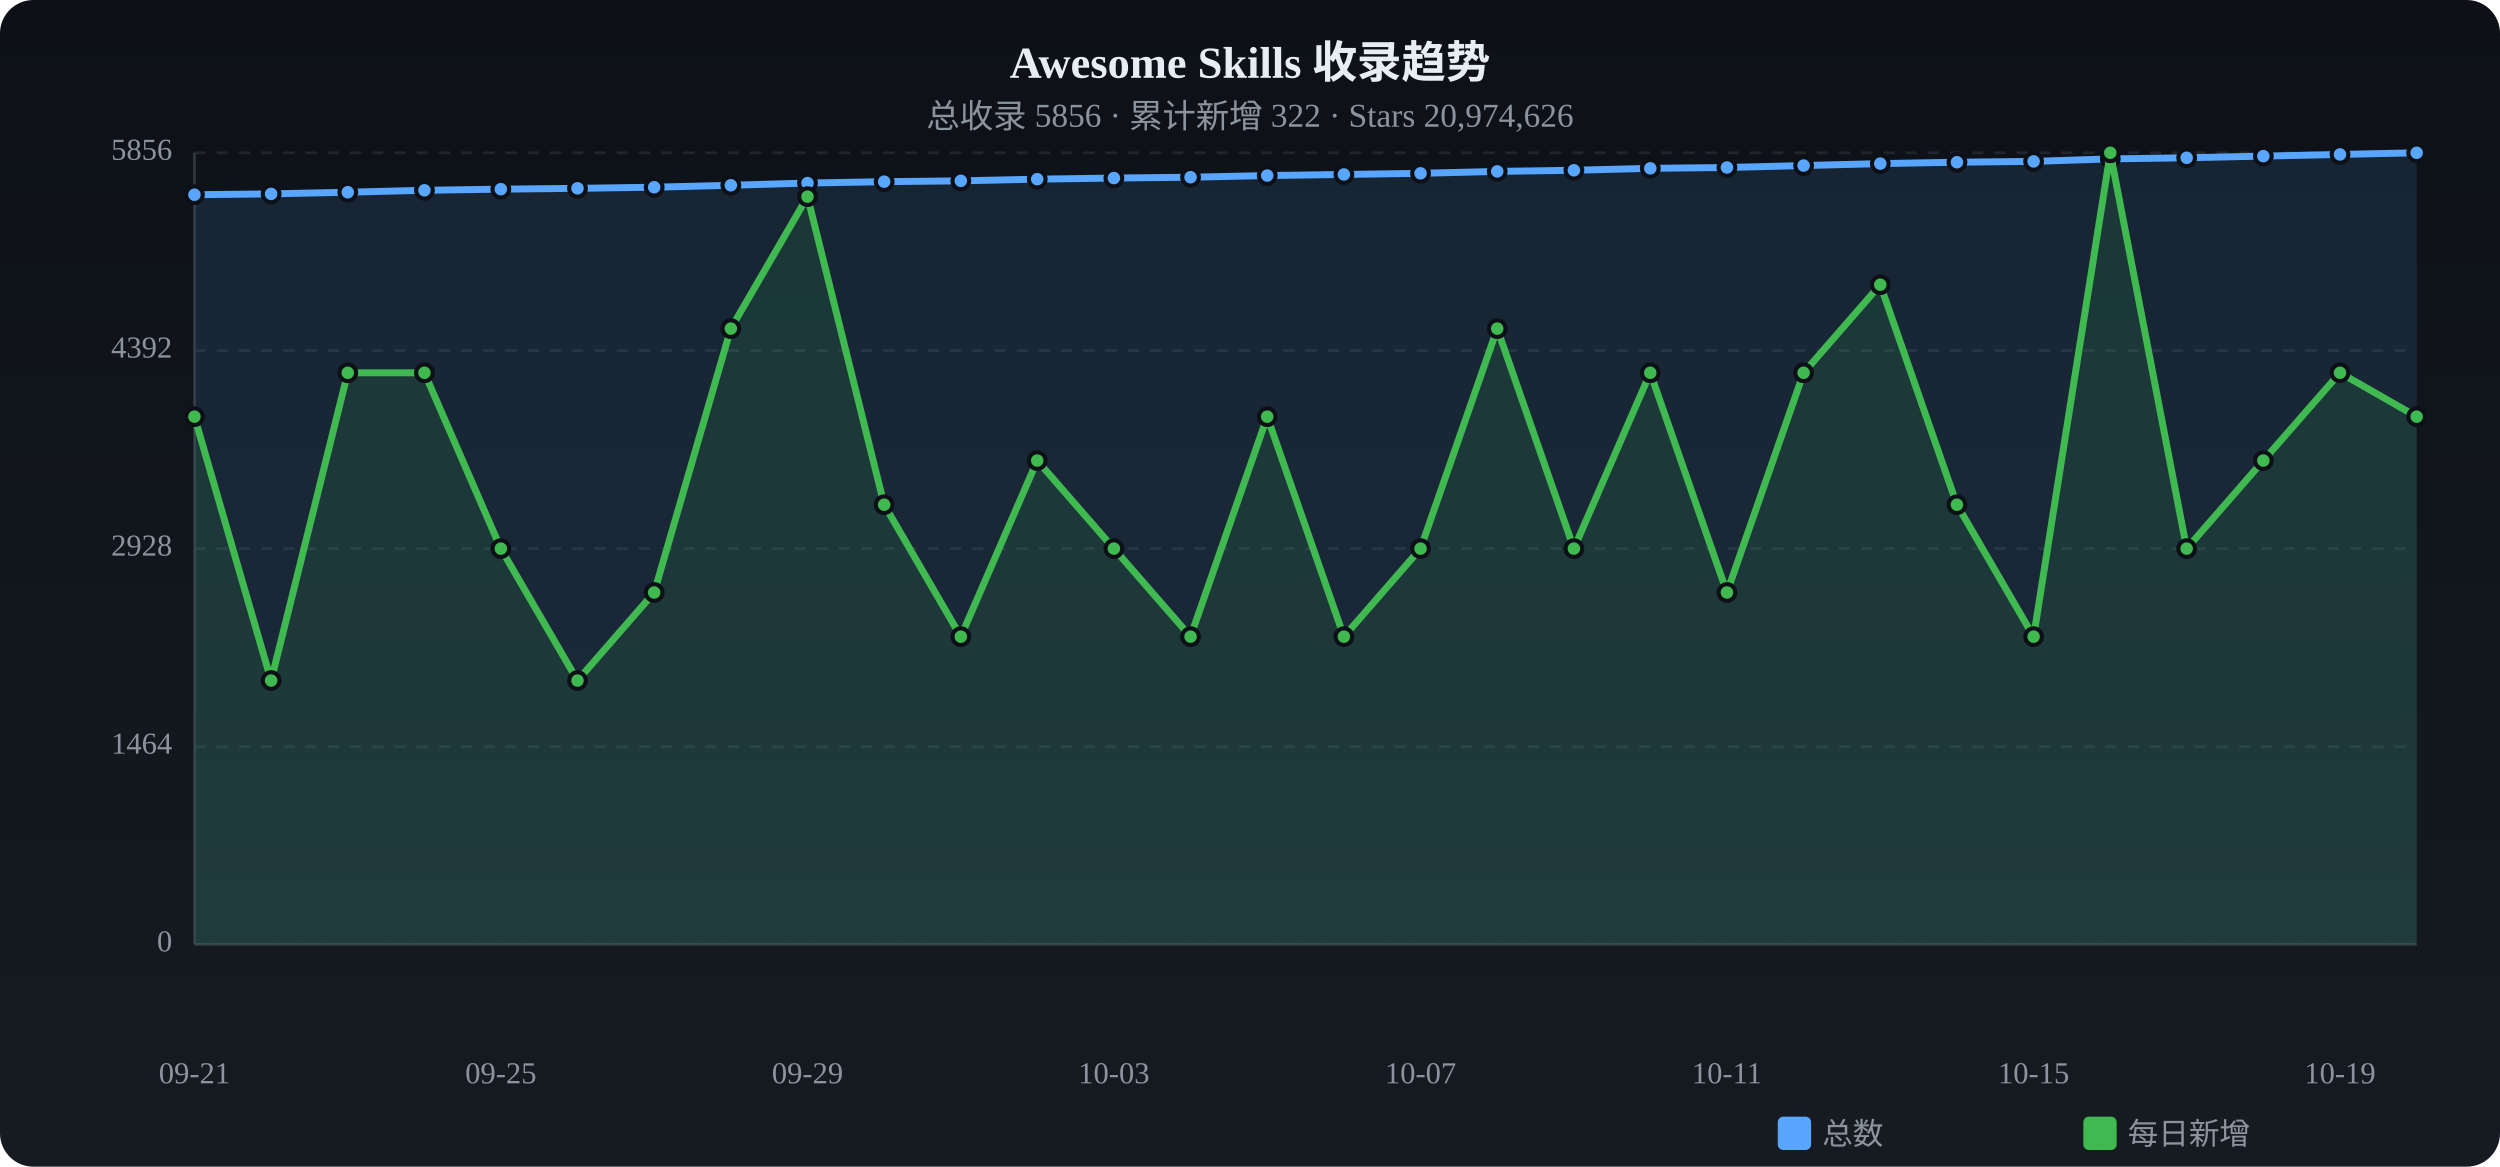
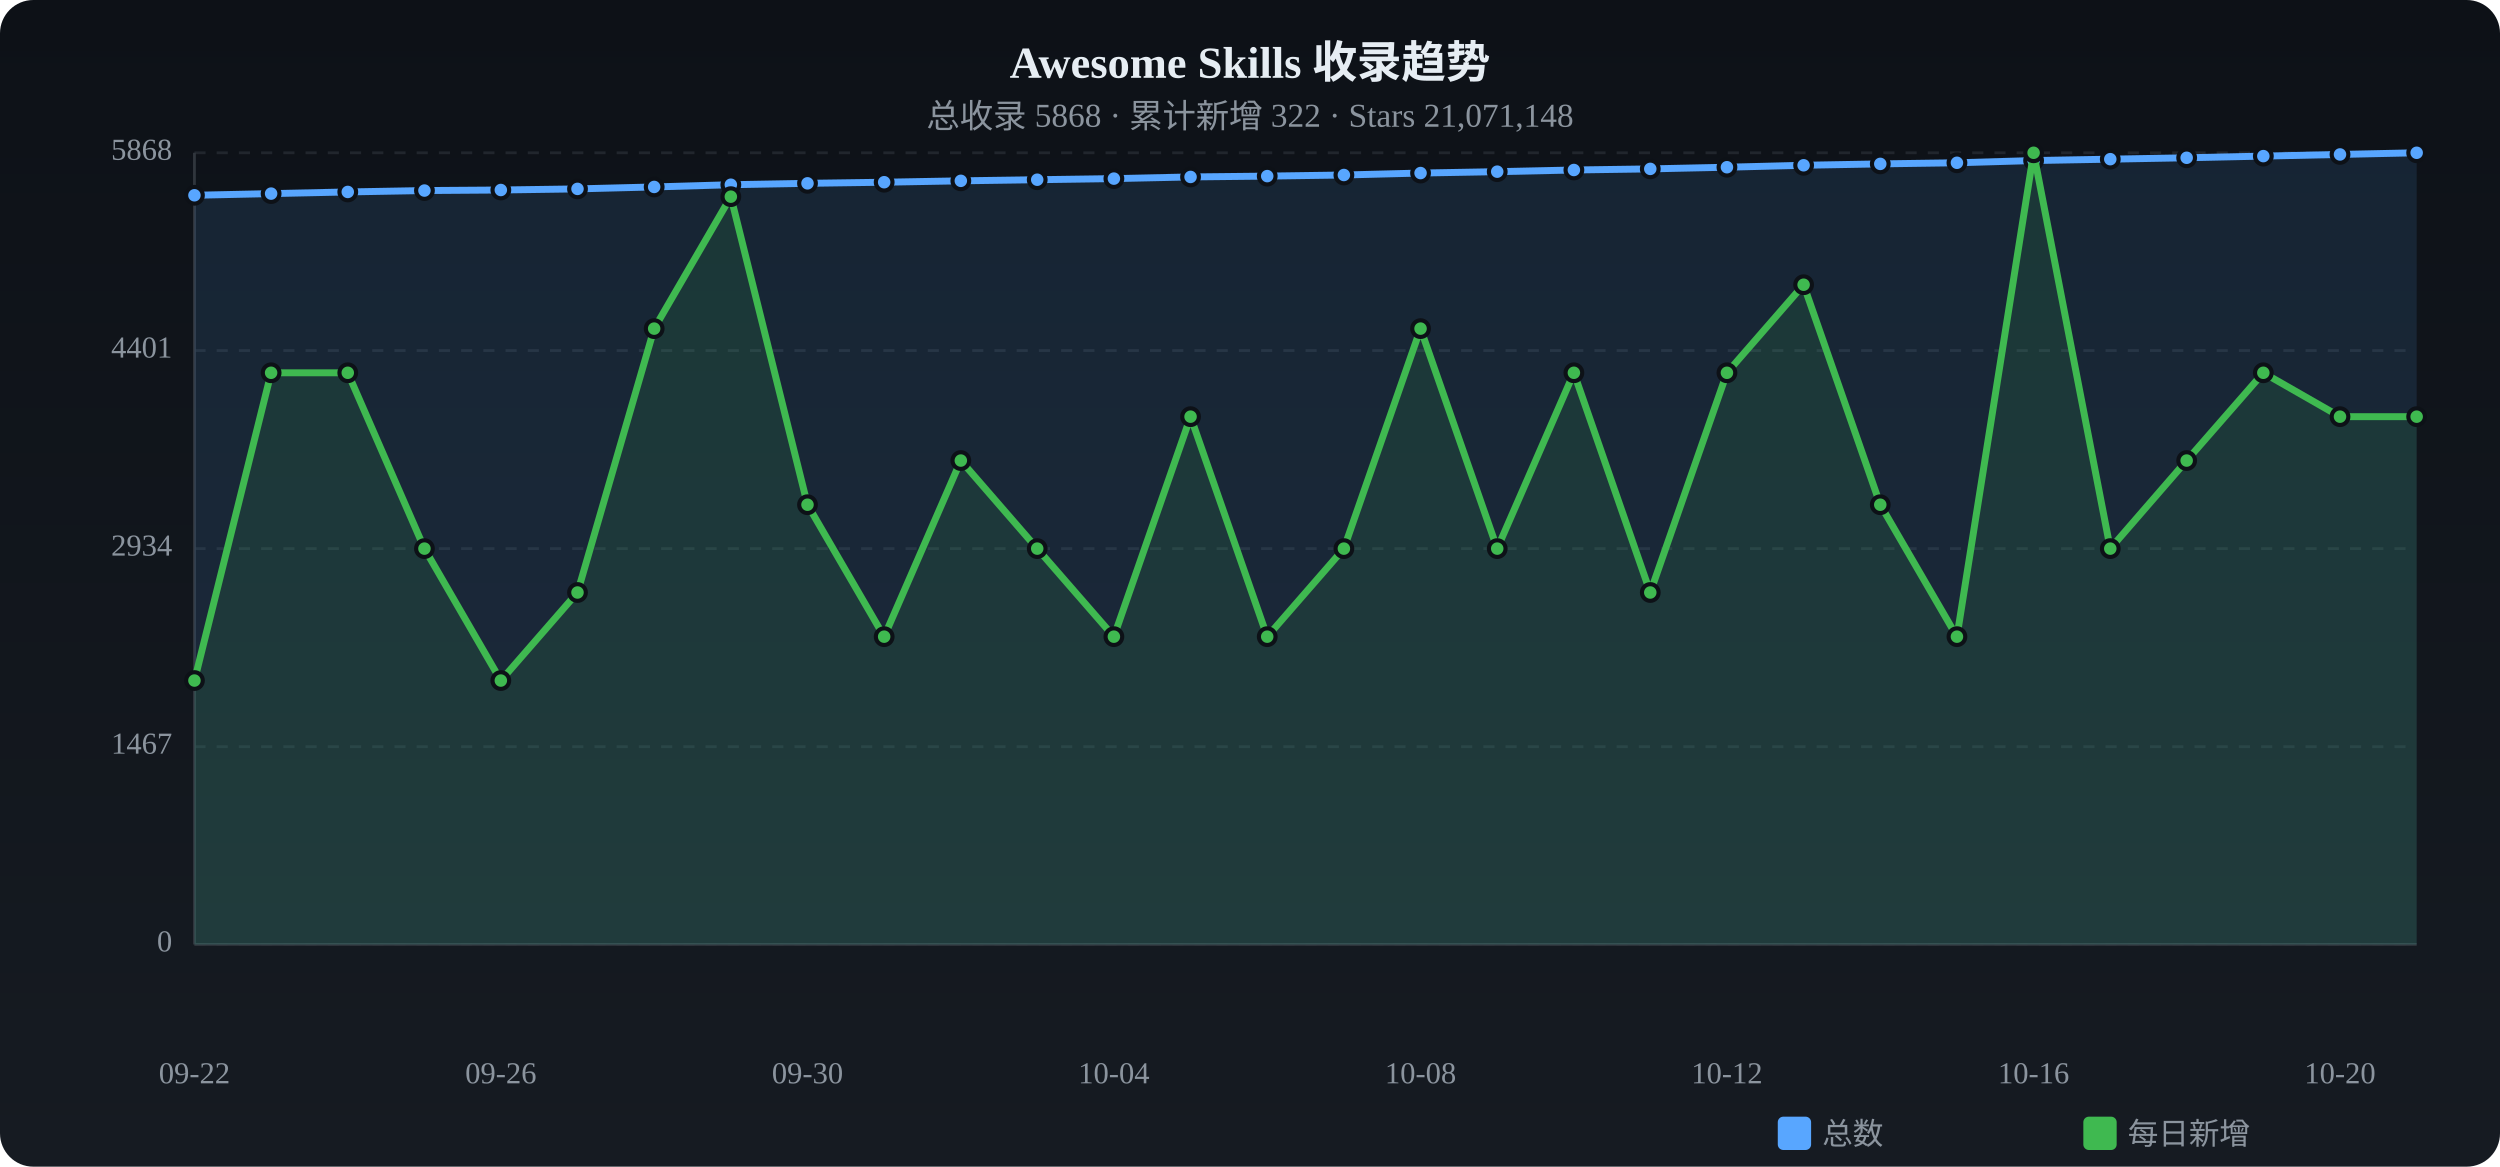
<svg xmlns="http://www.w3.org/2000/svg" viewBox="0 0 900 420" width="900" height="420">
  <defs>
    <linearGradient id="tbg" x1="0%" y1="0%" x2="0%" y2="100%">
      <stop offset="0%" stop-color="#0d1117" />
      <stop offset="100%" stop-color="#161b22" />
    </linearGradient>
  </defs>
  <rect width="900" height="420" rx="12" fill="url(#tbg)" />
  <text x="450.0" y="28" text-anchor="middle" fill="#e6edf3" font-size="16" font-weight="bold">Awesome Skills 收录趋势</text>
-   <text x="450.0" y="46" text-anchor="middle" fill="#8b949e" font-size="12">总收录 5856 · 累计新增 322 · Stars 20,974,626</text>
+   <text x="450.0" y="46" text-anchor="middle" fill="#8b949e" font-size="12">总收录 5868 · 累计新增 322 · Stars 21,071,148</text>
  <text x="62" y="340.0" text-anchor="end" fill="#8b949e" font-size="11" dominant-baseline="middle">0</text>
  <line x1="70" y1="340.0" x2="870" y2="340.0" stroke="#21262d" stroke-dasharray="4 4" />
-   <text x="62" y="268.8" text-anchor="end" fill="#8b949e" font-size="11" dominant-baseline="middle">1464</text>
+   <text x="62" y="268.8" text-anchor="end" fill="#8b949e" font-size="11" dominant-baseline="middle">1467</text>
  <line x1="70" y1="268.8" x2="870" y2="268.8" stroke="#21262d" stroke-dasharray="4 4" />
-   <text x="62" y="197.5" text-anchor="end" fill="#8b949e" font-size="11" dominant-baseline="middle">2928</text>
+   <text x="62" y="197.5" text-anchor="end" fill="#8b949e" font-size="11" dominant-baseline="middle">2934</text>
  <line x1="70" y1="197.5" x2="870" y2="197.5" stroke="#21262d" stroke-dasharray="4 4" />
-   <text x="62" y="126.2" text-anchor="end" fill="#8b949e" font-size="11" dominant-baseline="middle">4392</text>
+   <text x="62" y="126.2" text-anchor="end" fill="#8b949e" font-size="11" dominant-baseline="middle">4401</text>
  <line x1="70" y1="126.2" x2="870" y2="126.2" stroke="#21262d" stroke-dasharray="4 4" />
-   <text x="62" y="55.0" text-anchor="end" fill="#8b949e" font-size="11" dominant-baseline="middle">5856</text>
+   <text x="62" y="55.0" text-anchor="end" fill="#8b949e" font-size="11" dominant-baseline="middle">5868</text>
  <line x1="70" y1="55.0" x2="870" y2="55.0" stroke="#21262d" stroke-dasharray="4 4" />
  <line x1="70" y1="55" x2="70" y2="340" stroke="#30363d" />
  <line x1="70" y1="340" x2="870" y2="340" stroke="#30363d" />
-   <path d="M70.0,70.1 L97.6,69.8 L125.2,69.2 L152.8,68.5 L180.3,68.1 L207.9,67.8 L235.5,67.4 L263.1,66.7 L290.7,65.9 L318.3,65.4 L345.9,65.1 L373.4,64.5 L401.0,64.1 L428.6,63.8 L456.2,63.2 L483.8,62.8 L511.4,62.4 L539.0,61.7 L566.6,61.3 L594.1,60.6 L621.7,60.3 L649.3,59.6 L676.9,58.9 L704.5,58.4 L732.1,58.1 L759.7,57.2 L787.2,56.8 L814.8,56.2 L842.4,55.6 L870.0,55.0 L870.0,340 L70.0,340 Z" fill="#58a6ff" opacity="0.12" />
-   <polyline points="70.0,70.1 97.6,69.8 125.2,69.2 152.8,68.5 180.3,68.1 207.9,67.8 235.5,67.4 263.1,66.7 290.7,65.9 318.3,65.4 345.9,65.1 373.4,64.5 401.0,64.1 428.6,63.8 456.2,63.2 483.8,62.8 511.4,62.4 539.0,61.7 566.6,61.3 594.1,60.6 621.7,60.3 649.3,59.6 676.9,58.9 704.5,58.4 732.1,58.1 759.7,57.2 787.2,56.8 814.8,56.2 842.4,55.6 870.0,55.0" fill="none" stroke="#58a6ff" stroke-width="2.5" stroke-linecap="round" stroke-linejoin="round" />
-   <circle cx="70.0" cy="70.1" r="3" fill="#58a6ff" stroke="#0d1117" stroke-width="1.5" />
-   <circle cx="97.6" cy="69.8" r="3" fill="#58a6ff" stroke="#0d1117" stroke-width="1.5" />
-   <circle cx="125.2" cy="69.2" r="3" fill="#58a6ff" stroke="#0d1117" stroke-width="1.5" />
-   <circle cx="152.8" cy="68.5" r="3" fill="#58a6ff" stroke="#0d1117" stroke-width="1.5" />
-   <circle cx="180.3" cy="68.1" r="3" fill="#58a6ff" stroke="#0d1117" stroke-width="1.5" />
-   <circle cx="207.9" cy="67.8" r="3" fill="#58a6ff" stroke="#0d1117" stroke-width="1.5" />
-   <circle cx="235.5" cy="67.4" r="3" fill="#58a6ff" stroke="#0d1117" stroke-width="1.5" />
-   <circle cx="263.1" cy="66.7" r="3" fill="#58a6ff" stroke="#0d1117" stroke-width="1.5" />
-   <circle cx="290.7" cy="65.9" r="3" fill="#58a6ff" stroke="#0d1117" stroke-width="1.5" />
-   <circle cx="318.3" cy="65.4" r="3" fill="#58a6ff" stroke="#0d1117" stroke-width="1.5" />
+   <path d="M70.0,70.3 L97.6,69.7 L125.2,69.1 L152.8,68.6 L180.3,68.4 L207.9,68.0 L235.5,67.3 L263.1,66.5 L290.7,66.0 L318.3,65.6 L345.9,65.1 L373.4,64.7 L401.0,64.3 L428.6,63.7 L456.2,63.4 L483.8,63.0 L511.4,62.3 L539.0,61.8 L566.6,61.2 L594.1,60.8 L621.7,60.2 L649.3,59.5 L676.9,59.0 L704.5,58.6 L732.1,57.8 L759.7,57.3 L787.2,56.8 L814.8,56.2 L842.4,55.6 L870.0,55.0 L870.0,340 L70.0,340 Z" fill="#58a6ff" opacity="0.12" />
+   <polyline points="70.0,70.3 97.6,69.7 125.2,69.1 152.8,68.6 180.3,68.4 207.9,68.0 235.5,67.3 263.1,66.5 290.7,66.0 318.3,65.6 345.9,65.1 373.4,64.7 401.0,64.3 428.6,63.7 456.2,63.4 483.8,63.0 511.4,62.3 539.0,61.8 566.6,61.2 594.1,60.8 621.7,60.2 649.3,59.5 676.9,59.0 704.5,58.6 732.1,57.8 759.7,57.3 787.2,56.8 814.8,56.2 842.4,55.6 870.0,55.0" fill="none" stroke="#58a6ff" stroke-width="2.5" stroke-linecap="round" stroke-linejoin="round" />
+   <circle cx="70.0" cy="70.3" r="3" fill="#58a6ff" stroke="#0d1117" stroke-width="1.5" />
+   <circle cx="97.6" cy="69.7" r="3" fill="#58a6ff" stroke="#0d1117" stroke-width="1.5" />
+   <circle cx="125.2" cy="69.1" r="3" fill="#58a6ff" stroke="#0d1117" stroke-width="1.5" />
+   <circle cx="152.8" cy="68.6" r="3" fill="#58a6ff" stroke="#0d1117" stroke-width="1.5" />
+   <circle cx="180.3" cy="68.4" r="3" fill="#58a6ff" stroke="#0d1117" stroke-width="1.5" />
+   <circle cx="207.9" cy="68.0" r="3" fill="#58a6ff" stroke="#0d1117" stroke-width="1.5" />
+   <circle cx="235.5" cy="67.3" r="3" fill="#58a6ff" stroke="#0d1117" stroke-width="1.5" />
+   <circle cx="263.1" cy="66.5" r="3" fill="#58a6ff" stroke="#0d1117" stroke-width="1.5" />
+   <circle cx="290.7" cy="66.0" r="3" fill="#58a6ff" stroke="#0d1117" stroke-width="1.5" />
+   <circle cx="318.3" cy="65.6" r="3" fill="#58a6ff" stroke="#0d1117" stroke-width="1.5" />
  <circle cx="345.9" cy="65.1" r="3" fill="#58a6ff" stroke="#0d1117" stroke-width="1.5" />
-   <circle cx="373.4" cy="64.5" r="3" fill="#58a6ff" stroke="#0d1117" stroke-width="1.5" />
-   <circle cx="401.0" cy="64.1" r="3" fill="#58a6ff" stroke="#0d1117" stroke-width="1.5" />
-   <circle cx="428.6" cy="63.8" r="3" fill="#58a6ff" stroke="#0d1117" stroke-width="1.5" />
-   <circle cx="456.2" cy="63.2" r="3" fill="#58a6ff" stroke="#0d1117" stroke-width="1.5" />
-   <circle cx="483.8" cy="62.8" r="3" fill="#58a6ff" stroke="#0d1117" stroke-width="1.5" />
-   <circle cx="511.4" cy="62.4" r="3" fill="#58a6ff" stroke="#0d1117" stroke-width="1.5" />
-   <circle cx="539.0" cy="61.7" r="3" fill="#58a6ff" stroke="#0d1117" stroke-width="1.5" />
-   <circle cx="566.6" cy="61.3" r="3" fill="#58a6ff" stroke="#0d1117" stroke-width="1.5" />
-   <circle cx="594.1" cy="60.6" r="3" fill="#58a6ff" stroke="#0d1117" stroke-width="1.5" />
-   <circle cx="621.7" cy="60.3" r="3" fill="#58a6ff" stroke="#0d1117" stroke-width="1.5" />
-   <circle cx="649.3" cy="59.6" r="3" fill="#58a6ff" stroke="#0d1117" stroke-width="1.5" />
-   <circle cx="676.9" cy="58.9" r="3" fill="#58a6ff" stroke="#0d1117" stroke-width="1.5" />
-   <circle cx="704.5" cy="58.4" r="3" fill="#58a6ff" stroke="#0d1117" stroke-width="1.5" />
-   <circle cx="732.1" cy="58.1" r="3" fill="#58a6ff" stroke="#0d1117" stroke-width="1.5" />
-   <circle cx="759.7" cy="57.2" r="3" fill="#58a6ff" stroke="#0d1117" stroke-width="1.5" />
+   <circle cx="373.4" cy="64.7" r="3" fill="#58a6ff" stroke="#0d1117" stroke-width="1.5" />
+   <circle cx="401.0" cy="64.3" r="3" fill="#58a6ff" stroke="#0d1117" stroke-width="1.5" />
+   <circle cx="428.6" cy="63.7" r="3" fill="#58a6ff" stroke="#0d1117" stroke-width="1.5" />
+   <circle cx="456.2" cy="63.4" r="3" fill="#58a6ff" stroke="#0d1117" stroke-width="1.5" />
+   <circle cx="483.8" cy="63.0" r="3" fill="#58a6ff" stroke="#0d1117" stroke-width="1.5" />
+   <circle cx="511.4" cy="62.3" r="3" fill="#58a6ff" stroke="#0d1117" stroke-width="1.5" />
+   <circle cx="539.0" cy="61.8" r="3" fill="#58a6ff" stroke="#0d1117" stroke-width="1.5" />
+   <circle cx="566.6" cy="61.2" r="3" fill="#58a6ff" stroke="#0d1117" stroke-width="1.5" />
+   <circle cx="594.1" cy="60.8" r="3" fill="#58a6ff" stroke="#0d1117" stroke-width="1.5" />
+   <circle cx="621.7" cy="60.2" r="3" fill="#58a6ff" stroke="#0d1117" stroke-width="1.5" />
+   <circle cx="649.3" cy="59.5" r="3" fill="#58a6ff" stroke="#0d1117" stroke-width="1.5" />
+   <circle cx="676.9" cy="59.0" r="3" fill="#58a6ff" stroke="#0d1117" stroke-width="1.5" />
+   <circle cx="704.5" cy="58.6" r="3" fill="#58a6ff" stroke="#0d1117" stroke-width="1.5" />
+   <circle cx="732.1" cy="57.8" r="3" fill="#58a6ff" stroke="#0d1117" stroke-width="1.5" />
+   <circle cx="759.7" cy="57.3" r="3" fill="#58a6ff" stroke="#0d1117" stroke-width="1.5" />
  <circle cx="787.2" cy="56.8" r="3" fill="#58a6ff" stroke="#0d1117" stroke-width="1.5" />
  <circle cx="814.8" cy="56.2" r="3" fill="#58a6ff" stroke="#0d1117" stroke-width="1.5" />
  <circle cx="842.4" cy="55.6" r="3" fill="#58a6ff" stroke="#0d1117" stroke-width="1.5" />
  <circle cx="870.0" cy="55.0" r="3" fill="#58a6ff" stroke="#0d1117" stroke-width="1.5" />
-   <path d="M70.0,150.0 L97.6,245.0 L125.2,134.2 L152.8,134.2 L180.3,197.5 L207.9,245.0 L235.5,213.3 L263.1,118.3 L290.7,70.8 L318.3,181.7 L345.9,229.2 L373.4,165.8 L401.0,197.5 L428.6,229.2 L456.2,150.0 L483.8,229.2 L511.4,197.5 L539.0,118.3 L566.6,197.5 L594.1,134.2 L621.7,213.3 L649.3,134.2 L676.9,102.5 L704.5,181.7 L732.1,229.2 L759.7,55.0 L787.2,197.5 L814.8,165.8 L842.4,134.2 L870.0,150.0 L870.0,340 L70.0,340 Z" fill="#3fb950" opacity="0.12" />
-   <polyline points="70.0,150.0 97.6,245.0 125.2,134.2 152.8,134.2 180.3,197.5 207.9,245.0 235.5,213.3 263.1,118.3 290.7,70.8 318.3,181.7 345.9,229.2 373.4,165.8 401.0,197.5 428.6,229.2 456.2,150.0 483.8,229.2 511.4,197.5 539.0,118.3 566.6,197.5 594.1,134.2 621.7,213.3 649.3,134.2 676.9,102.5 704.5,181.7 732.1,229.2 759.7,55.0 787.2,197.5 814.8,165.8 842.4,134.2 870.0,150.0" fill="none" stroke="#3fb950" stroke-width="2.5" stroke-linecap="round" stroke-linejoin="round" />
-   <circle cx="70.0" cy="150.0" r="3" fill="#3fb950" stroke="#0d1117" stroke-width="1.5" />
-   <circle cx="97.6" cy="245.0" r="3" fill="#3fb950" stroke="#0d1117" stroke-width="1.5" />
+   <path d="M70.0,245.0 L97.6,134.2 L125.2,134.2 L152.8,197.5 L180.3,245.0 L207.9,213.3 L235.5,118.3 L263.1,70.8 L290.7,181.7 L318.3,229.2 L345.9,165.8 L373.4,197.5 L401.0,229.2 L428.6,150.0 L456.2,229.2 L483.8,197.5 L511.4,118.3 L539.0,197.5 L566.6,134.2 L594.1,213.3 L621.7,134.2 L649.3,102.5 L676.9,181.7 L704.5,229.2 L732.1,55.0 L759.7,197.5 L787.2,165.8 L814.8,134.2 L842.4,150.0 L870.0,150.0 L870.0,340 L70.0,340 Z" fill="#3fb950" opacity="0.12" />
+   <polyline points="70.0,245.0 97.6,134.2 125.2,134.2 152.8,197.5 180.3,245.0 207.9,213.3 235.5,118.3 263.1,70.8 290.7,181.7 318.3,229.2 345.9,165.8 373.4,197.5 401.0,229.2 428.6,150.0 456.2,229.2 483.8,197.5 511.4,118.3 539.0,197.5 566.6,134.2 594.1,213.3 621.7,134.2 649.3,102.5 676.9,181.7 704.5,229.2 732.1,55.0 759.7,197.5 787.2,165.8 814.8,134.2 842.4,150.0 870.0,150.0" fill="none" stroke="#3fb950" stroke-width="2.5" stroke-linecap="round" stroke-linejoin="round" />
+   <circle cx="70.0" cy="245.0" r="3" fill="#3fb950" stroke="#0d1117" stroke-width="1.5" />
+   <circle cx="97.6" cy="134.2" r="3" fill="#3fb950" stroke="#0d1117" stroke-width="1.5" />
  <circle cx="125.2" cy="134.2" r="3" fill="#3fb950" stroke="#0d1117" stroke-width="1.5" />
-   <circle cx="152.8" cy="134.2" r="3" fill="#3fb950" stroke="#0d1117" stroke-width="1.5" />
-   <circle cx="180.3" cy="197.5" r="3" fill="#3fb950" stroke="#0d1117" stroke-width="1.5" />
-   <circle cx="207.9" cy="245.0" r="3" fill="#3fb950" stroke="#0d1117" stroke-width="1.5" />
-   <circle cx="235.5" cy="213.3" r="3" fill="#3fb950" stroke="#0d1117" stroke-width="1.5" />
-   <circle cx="263.1" cy="118.3" r="3" fill="#3fb950" stroke="#0d1117" stroke-width="1.5" />
-   <circle cx="290.7" cy="70.8" r="3" fill="#3fb950" stroke="#0d1117" stroke-width="1.5" />
-   <circle cx="318.3" cy="181.7" r="3" fill="#3fb950" stroke="#0d1117" stroke-width="1.5" />
-   <circle cx="345.9" cy="229.2" r="3" fill="#3fb950" stroke="#0d1117" stroke-width="1.5" />
-   <circle cx="373.4" cy="165.8" r="3" fill="#3fb950" stroke="#0d1117" stroke-width="1.5" />
-   <circle cx="401.0" cy="197.5" r="3" fill="#3fb950" stroke="#0d1117" stroke-width="1.5" />
-   <circle cx="428.6" cy="229.2" r="3" fill="#3fb950" stroke="#0d1117" stroke-width="1.5" />
-   <circle cx="456.2" cy="150.0" r="3" fill="#3fb950" stroke="#0d1117" stroke-width="1.5" />
-   <circle cx="483.8" cy="229.2" r="3" fill="#3fb950" stroke="#0d1117" stroke-width="1.5" />
-   <circle cx="511.4" cy="197.5" r="3" fill="#3fb950" stroke="#0d1117" stroke-width="1.5" />
-   <circle cx="539.0" cy="118.3" r="3" fill="#3fb950" stroke="#0d1117" stroke-width="1.5" />
-   <circle cx="566.6" cy="197.5" r="3" fill="#3fb950" stroke="#0d1117" stroke-width="1.5" />
-   <circle cx="594.1" cy="134.2" r="3" fill="#3fb950" stroke="#0d1117" stroke-width="1.5" />
-   <circle cx="621.7" cy="213.3" r="3" fill="#3fb950" stroke="#0d1117" stroke-width="1.5" />
-   <circle cx="649.3" cy="134.2" r="3" fill="#3fb950" stroke="#0d1117" stroke-width="1.5" />
-   <circle cx="676.9" cy="102.5" r="3" fill="#3fb950" stroke="#0d1117" stroke-width="1.5" />
-   <circle cx="704.5" cy="181.7" r="3" fill="#3fb950" stroke="#0d1117" stroke-width="1.5" />
-   <circle cx="732.1" cy="229.2" r="3" fill="#3fb950" stroke="#0d1117" stroke-width="1.5" />
-   <circle cx="759.7" cy="55.0" r="3" fill="#3fb950" stroke="#0d1117" stroke-width="1.5" />
-   <circle cx="787.2" cy="197.5" r="3" fill="#3fb950" stroke="#0d1117" stroke-width="1.5" />
-   <circle cx="814.8" cy="165.8" r="3" fill="#3fb950" stroke="#0d1117" stroke-width="1.5" />
-   <circle cx="842.4" cy="134.2" r="3" fill="#3fb950" stroke="#0d1117" stroke-width="1.5" />
+   <circle cx="152.8" cy="197.5" r="3" fill="#3fb950" stroke="#0d1117" stroke-width="1.5" />
+   <circle cx="180.3" cy="245.0" r="3" fill="#3fb950" stroke="#0d1117" stroke-width="1.5" />
+   <circle cx="207.9" cy="213.3" r="3" fill="#3fb950" stroke="#0d1117" stroke-width="1.5" />
+   <circle cx="235.5" cy="118.3" r="3" fill="#3fb950" stroke="#0d1117" stroke-width="1.5" />
+   <circle cx="263.1" cy="70.8" r="3" fill="#3fb950" stroke="#0d1117" stroke-width="1.5" />
+   <circle cx="290.7" cy="181.7" r="3" fill="#3fb950" stroke="#0d1117" stroke-width="1.5" />
+   <circle cx="318.3" cy="229.2" r="3" fill="#3fb950" stroke="#0d1117" stroke-width="1.5" />
+   <circle cx="345.9" cy="165.8" r="3" fill="#3fb950" stroke="#0d1117" stroke-width="1.5" />
+   <circle cx="373.4" cy="197.5" r="3" fill="#3fb950" stroke="#0d1117" stroke-width="1.5" />
+   <circle cx="401.0" cy="229.2" r="3" fill="#3fb950" stroke="#0d1117" stroke-width="1.5" />
+   <circle cx="428.6" cy="150.0" r="3" fill="#3fb950" stroke="#0d1117" stroke-width="1.5" />
+   <circle cx="456.2" cy="229.2" r="3" fill="#3fb950" stroke="#0d1117" stroke-width="1.5" />
+   <circle cx="483.8" cy="197.5" r="3" fill="#3fb950" stroke="#0d1117" stroke-width="1.5" />
+   <circle cx="511.4" cy="118.3" r="3" fill="#3fb950" stroke="#0d1117" stroke-width="1.5" />
+   <circle cx="539.0" cy="197.5" r="3" fill="#3fb950" stroke="#0d1117" stroke-width="1.5" />
+   <circle cx="566.6" cy="134.2" r="3" fill="#3fb950" stroke="#0d1117" stroke-width="1.5" />
+   <circle cx="594.1" cy="213.3" r="3" fill="#3fb950" stroke="#0d1117" stroke-width="1.5" />
+   <circle cx="621.7" cy="134.2" r="3" fill="#3fb950" stroke="#0d1117" stroke-width="1.5" />
+   <circle cx="649.3" cy="102.5" r="3" fill="#3fb950" stroke="#0d1117" stroke-width="1.5" />
+   <circle cx="676.9" cy="181.7" r="3" fill="#3fb950" stroke="#0d1117" stroke-width="1.5" />
+   <circle cx="704.5" cy="229.2" r="3" fill="#3fb950" stroke="#0d1117" stroke-width="1.5" />
+   <circle cx="732.1" cy="55.0" r="3" fill="#3fb950" stroke="#0d1117" stroke-width="1.5" />
+   <circle cx="759.7" cy="197.5" r="3" fill="#3fb950" stroke="#0d1117" stroke-width="1.5" />
+   <circle cx="787.2" cy="165.8" r="3" fill="#3fb950" stroke="#0d1117" stroke-width="1.5" />
+   <circle cx="814.8" cy="134.2" r="3" fill="#3fb950" stroke="#0d1117" stroke-width="1.5" />
+   <circle cx="842.4" cy="150.0" r="3" fill="#3fb950" stroke="#0d1117" stroke-width="1.5" />
  <circle cx="870.0" cy="150.0" r="3" fill="#3fb950" stroke="#0d1117" stroke-width="1.5" />
-   <text x="70.0" y="390" text-anchor="middle" fill="#8b949e" font-size="11">09-21</text>
-   <text x="180.3" y="390" text-anchor="middle" fill="#8b949e" font-size="11">09-25</text>
-   <text x="290.7" y="390" text-anchor="middle" fill="#8b949e" font-size="11">09-29</text>
-   <text x="401.0" y="390" text-anchor="middle" fill="#8b949e" font-size="11">10-03</text>
-   <text x="511.4" y="390" text-anchor="middle" fill="#8b949e" font-size="11">10-07</text>
-   <text x="621.7" y="390" text-anchor="middle" fill="#8b949e" font-size="11">10-11</text>
-   <text x="732.1" y="390" text-anchor="middle" fill="#8b949e" font-size="11">10-15</text>
-   <text x="842.4" y="390" text-anchor="middle" fill="#8b949e" font-size="11">10-19</text>
+   <text x="70.0" y="390" text-anchor="middle" fill="#8b949e" font-size="11">09-22</text>
+   <text x="180.3" y="390" text-anchor="middle" fill="#8b949e" font-size="11">09-26</text>
+   <text x="290.7" y="390" text-anchor="middle" fill="#8b949e" font-size="11">09-30</text>
+   <text x="401.0" y="390" text-anchor="middle" fill="#8b949e" font-size="11">10-04</text>
+   <text x="511.4" y="390" text-anchor="middle" fill="#8b949e" font-size="11">10-08</text>
+   <text x="621.7" y="390" text-anchor="middle" fill="#8b949e" font-size="11">10-12</text>
+   <text x="732.1" y="390" text-anchor="middle" fill="#8b949e" font-size="11">10-16</text>
+   <text x="842.4" y="390" text-anchor="middle" fill="#8b949e" font-size="11">10-20</text>
  <rect x="640" y="402" width="12" height="12" rx="2" fill="#58a6ff" />
  <text x="656" y="412" fill="#8b949e" font-size="11">总数</text>
  <rect x="750" y="402" width="12" height="12" rx="2" fill="#3fb950" />
  <text x="766" y="412" fill="#8b949e" font-size="11">每日新增</text>
</svg>
